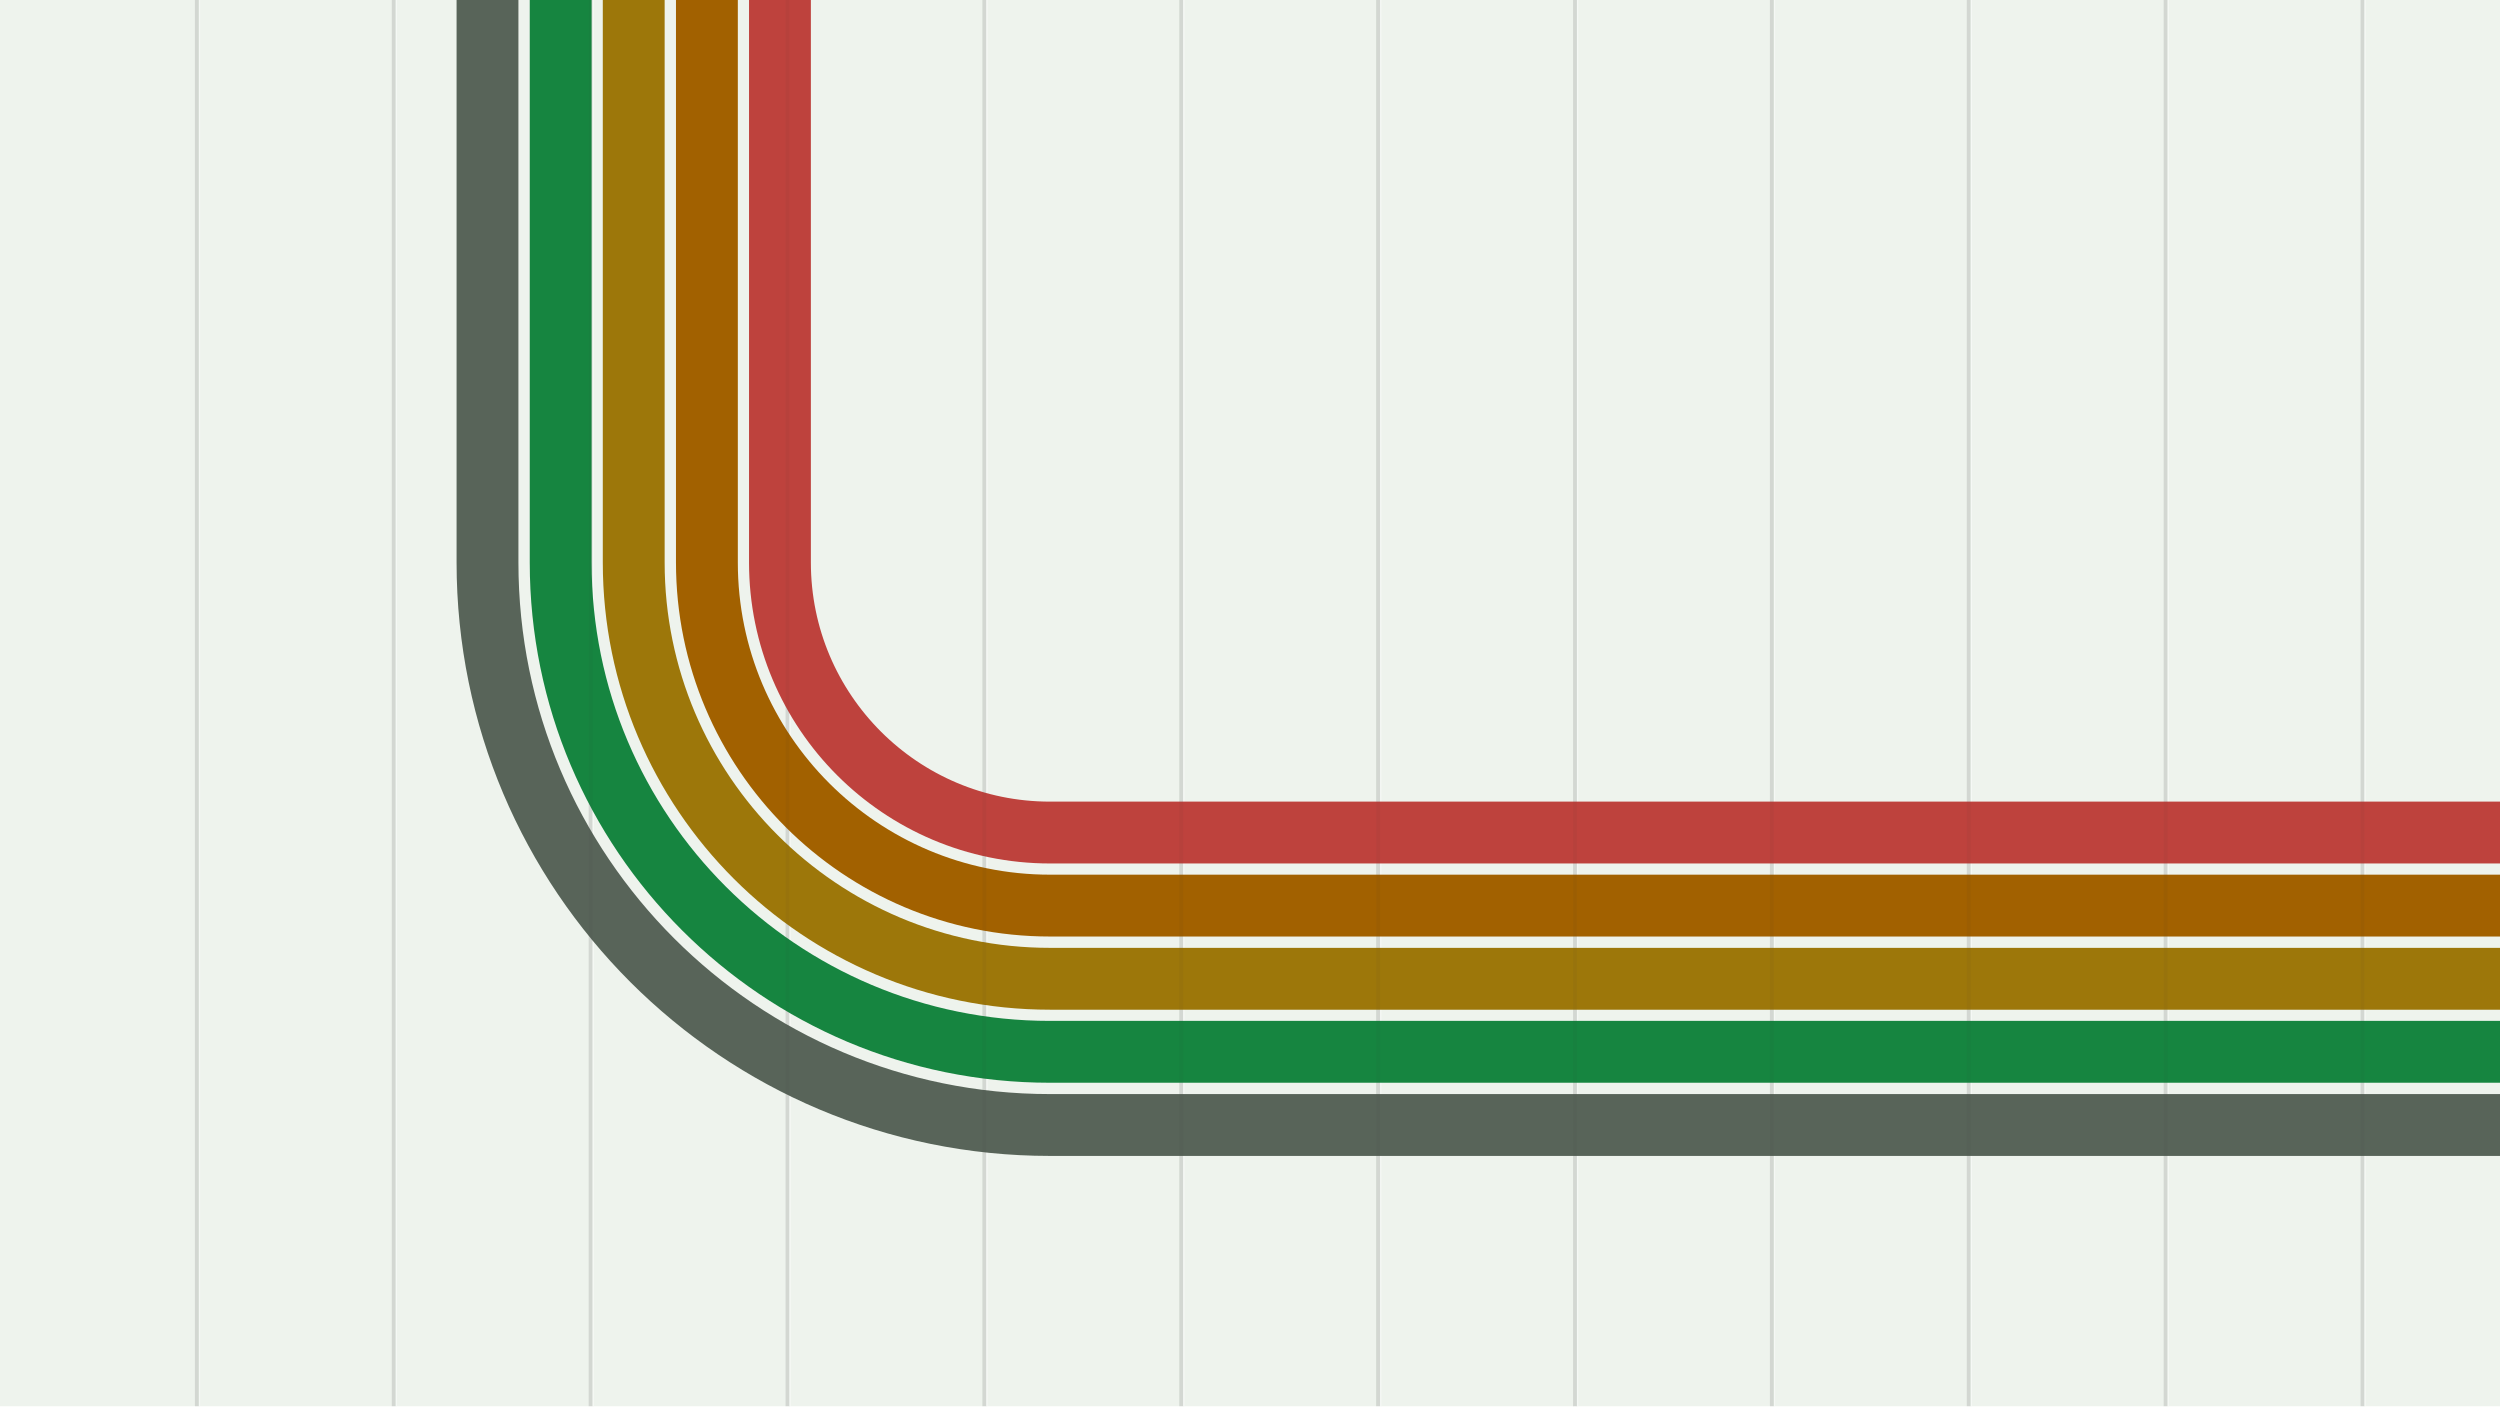
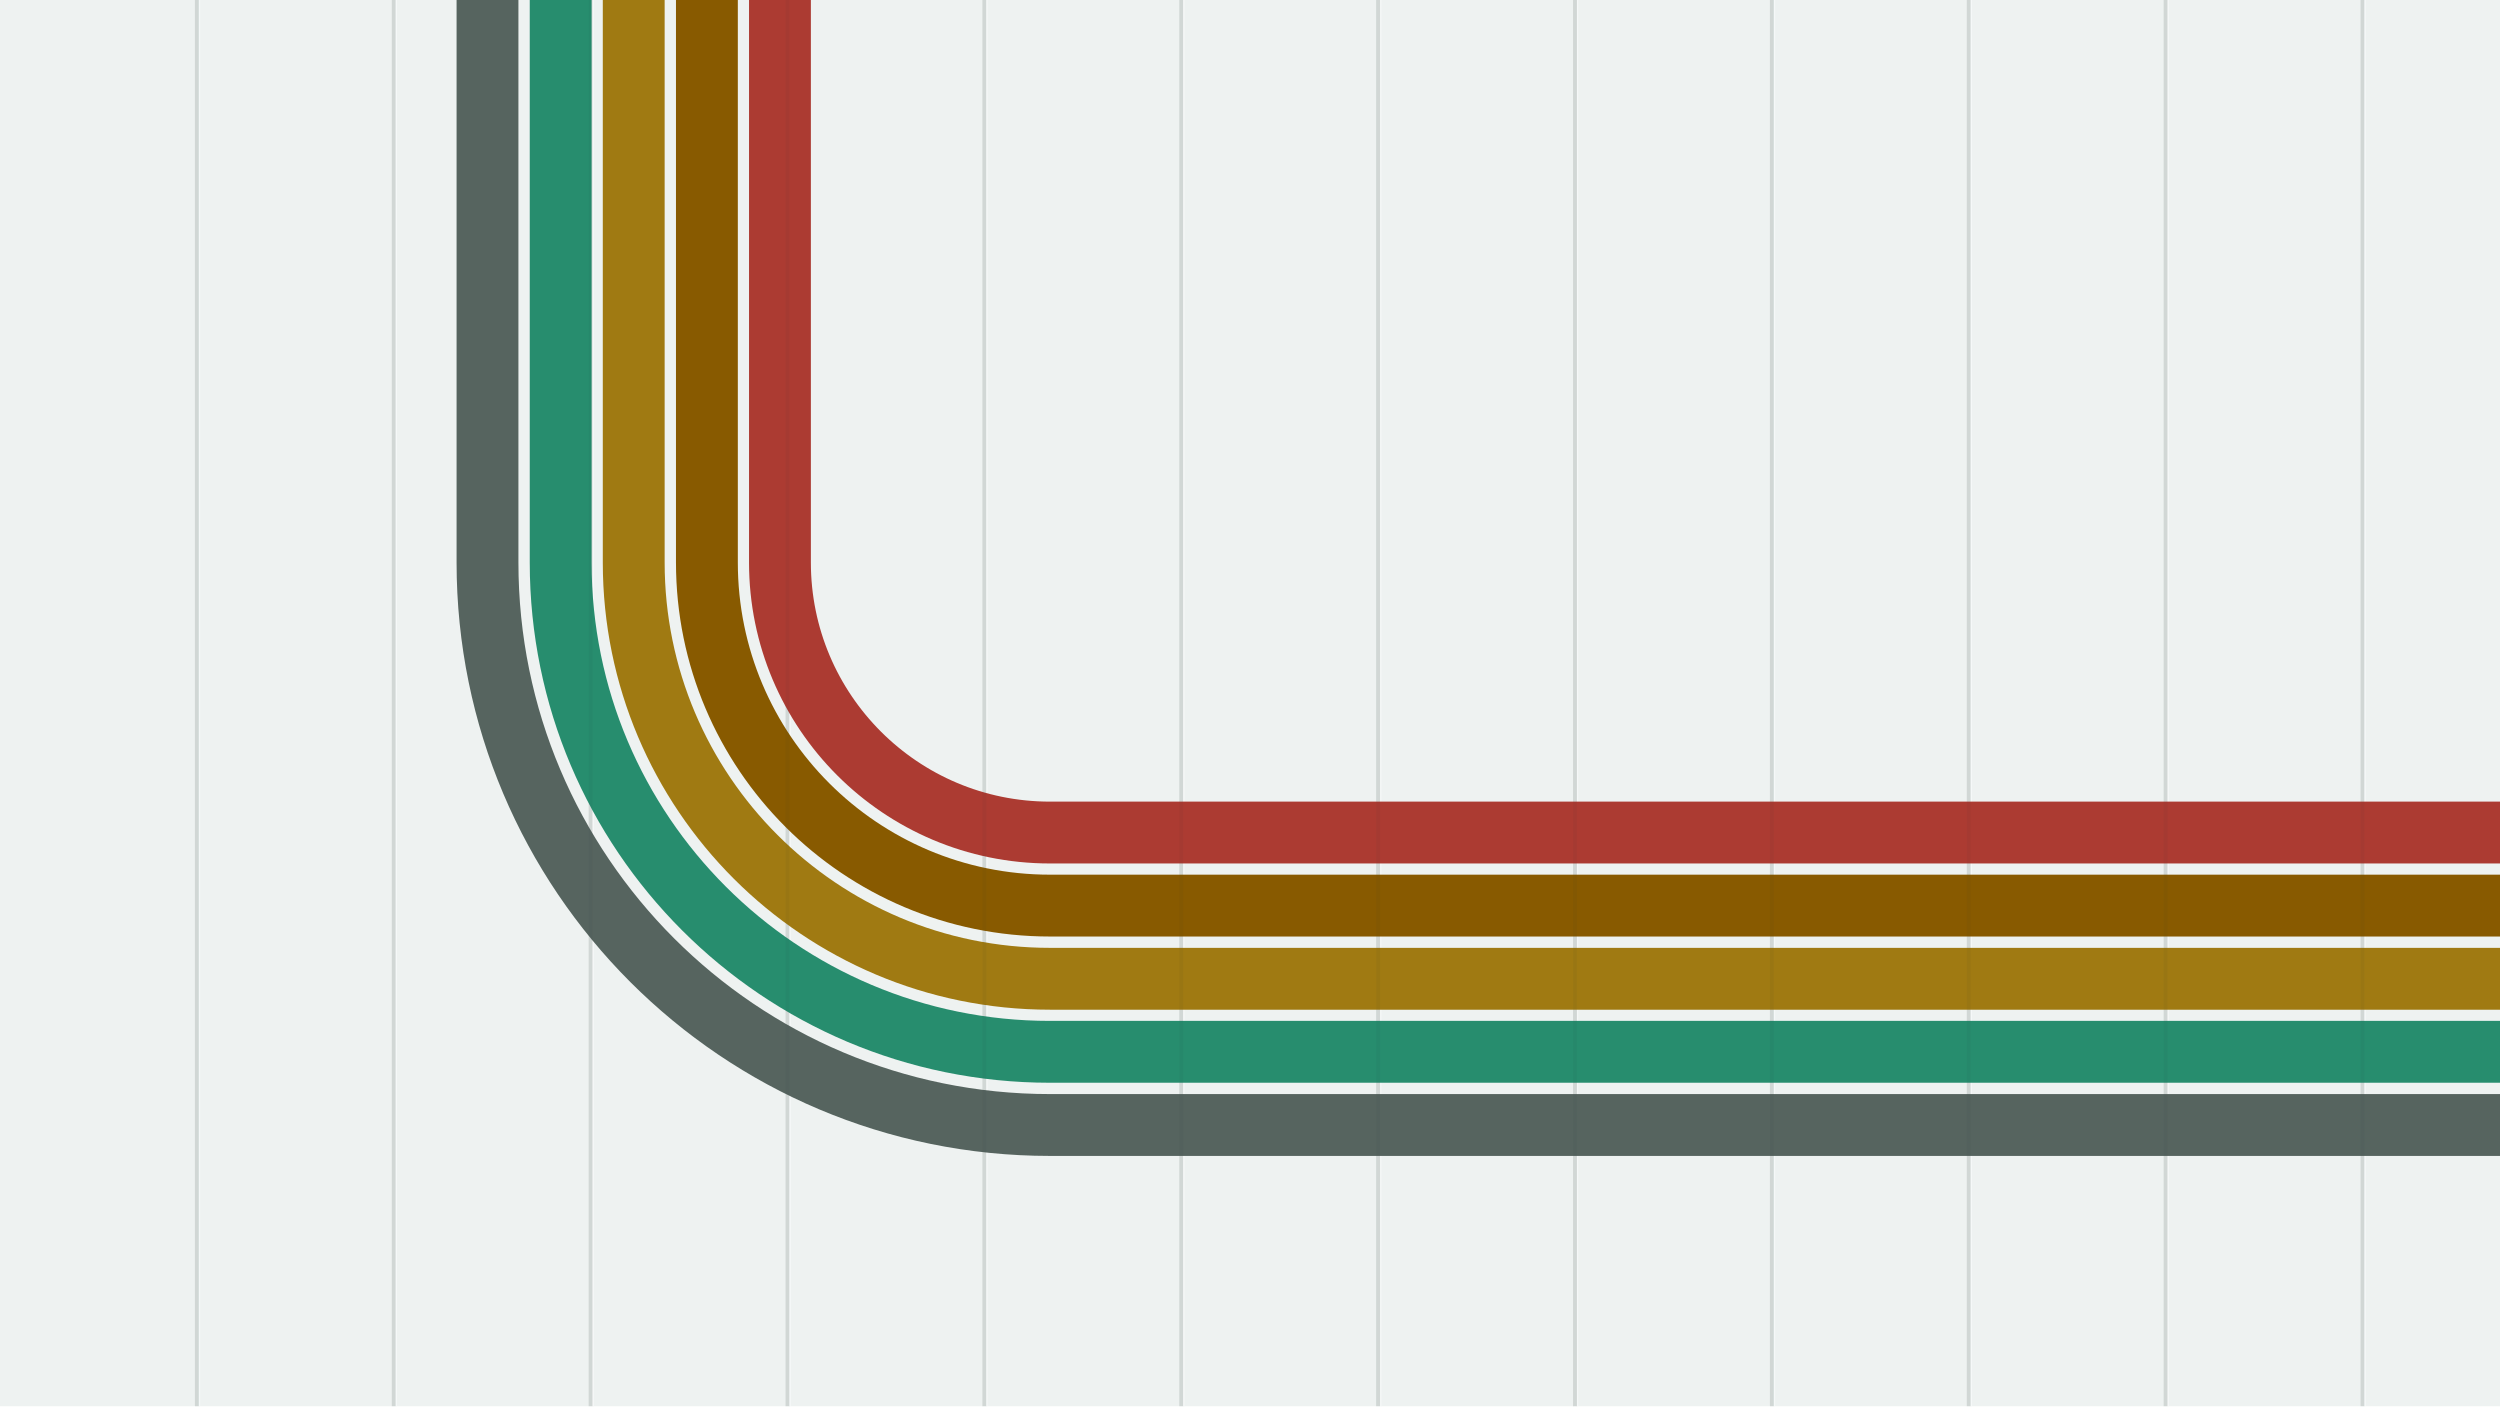
<svg xmlns="http://www.w3.org/2000/svg" viewBox="0 0 1920 1080" width="5120" height="2880">
-   <rect x="0" y="0" width="1920" height="1080" fill="#EEF3ED" />
-   <rect x="149.7" y="0" width="3" height="1080" fill="#2A342B" fill-opacity="0.1" />
-   <rect x="152.7" y="0" width="1" height="1080" fill="#F6F9F6" fill-opacity="0.9" />
-   <rect x="300.9" y="0" width="3" height="1080" fill="#2A342B" fill-opacity="0.1" />
-   <rect x="303.9" y="0" width="1" height="1080" fill="#F6F9F6" fill-opacity="0.9" />
-   <rect x="452.1" y="0" width="3" height="1080" fill="#2A342B" fill-opacity="0.1" />
-   <rect x="455.1" y="0" width="1" height="1080" fill="#F6F9F6" fill-opacity="0.9" />
-   <rect x="603.3" y="0" width="3" height="1080" fill="#2A342B" fill-opacity="0.1" />
-   <rect x="606.3" y="0" width="1" height="1080" fill="#F6F9F6" fill-opacity="0.9" />
-   <rect x="754.5" y="0" width="3" height="1080" fill="#2A342B" fill-opacity="0.1" />
-   <rect x="757.5" y="0" width="1" height="1080" fill="#F6F9F6" fill-opacity="0.9" />
-   <rect x="905.7" y="0" width="3" height="1080" fill="#2A342B" fill-opacity="0.1" />
-   <rect x="908.7" y="0" width="1" height="1080" fill="#F6F9F6" fill-opacity="0.9" />
-   <rect x="1056.9" y="0" width="3" height="1080" fill="#2A342B" fill-opacity="0.1" />
-   <rect x="1059.9" y="0" width="1" height="1080" fill="#F6F9F6" fill-opacity="0.9" />
-   <rect x="1208.1" y="0" width="3" height="1080" fill="#2A342B" fill-opacity="0.1" />
-   <rect x="1211.1" y="0" width="1" height="1080" fill="#F6F9F6" fill-opacity="0.9" />
-   <rect x="1359.3" y="0" width="3" height="1080" fill="#2A342B" fill-opacity="0.1" />
-   <rect x="1362.3" y="0" width="1" height="1080" fill="#F6F9F6" fill-opacity="0.9" />
-   <rect x="1510.5" y="0" width="3" height="1080" fill="#2A342B" fill-opacity="0.1" />
-   <rect x="1513.5" y="0" width="1" height="1080" fill="#F6F9F6" fill-opacity="0.9" />
-   <rect x="1661.7" y="0" width="3" height="1080" fill="#2A342B" fill-opacity="0.1" />
-   <rect x="1664.7" y="0" width="1" height="1080" fill="#F6F9F6" fill-opacity="0.9" />
-   <rect x="1812.9" y="0" width="3" height="1080" fill="#2A342B" fill-opacity="0.1" />
-   <rect x="1815.9" y="0" width="1" height="1080" fill="#F6F9F6" fill-opacity="0.9" />
-   <path d="M 599 -10 V 432 A 207.4 207.4 0 0 0 806.4 639.4 H 1930" fill="none" stroke="#BE423D" stroke-width="47.5" />
-   <path d="M 542.9 -10 V 432 A 263.5 263.5 0 0 0 806.4 695.5 H 1930" fill="none" stroke="#A26100" stroke-width="47.5" />
-   <path d="M 486.7 -10 V 432 A 319.7 319.7 0 0 0 806.4 751.7 H 1930" fill="none" stroke="#9D770A" stroke-width="47.5" />
-   <path d="M 430.6 -10 V 432 A 375.8 375.8 0 0 0 806.4 807.8 H 1930" fill="none" stroke="#168540" stroke-width="47.5" />
-   <path d="M 374.4 -10 V 432 A 432 432 0 0 0 806.4 864 H 1930" fill="none" stroke="#586459" stroke-width="47.5" />
-   <rect x="149.7" y="0" width="3" height="1080" fill="#2A342B" fill-opacity="0.05" />
-   <rect x="300.9" y="0" width="3" height="1080" fill="#2A342B" fill-opacity="0.05" />
-   <rect x="452.1" y="0" width="3" height="1080" fill="#2A342B" fill-opacity="0.05" />
-   <rect x="603.3" y="0" width="3" height="1080" fill="#2A342B" fill-opacity="0.05" />
-   <rect x="754.5" y="0" width="3" height="1080" fill="#2A342B" fill-opacity="0.05" />
-   <rect x="905.7" y="0" width="3" height="1080" fill="#2A342B" fill-opacity="0.05" />
-   <rect x="1056.9" y="0" width="3" height="1080" fill="#2A342B" fill-opacity="0.05" />
-   <rect x="1208.1" y="0" width="3" height="1080" fill="#2A342B" fill-opacity="0.05" />
-   <rect x="1359.3" y="0" width="3" height="1080" fill="#2A342B" fill-opacity="0.05" />
-   <rect x="1510.5" y="0" width="3" height="1080" fill="#2A342B" fill-opacity="0.05" />
-   <rect x="1661.7" y="0" width="3" height="1080" fill="#2A342B" fill-opacity="0.05" />
-   <rect x="1812.9" y="0" width="3" height="1080" fill="#2A342B" fill-opacity="0.05" />
+   <rect x="0" y="0" width="1920" height="1080" fill="#EEF2F1" />
+   <rect x="149.7" y="0" width="3" height="1080" fill="#27342F" fill-opacity="0.1" />
+   <rect x="152.7" y="0" width="1" height="1080" fill="#F6F8F8" fill-opacity="0.9" />
+   <rect x="300.9" y="0" width="3" height="1080" fill="#27342F" fill-opacity="0.1" />
+   <rect x="303.9" y="0" width="1" height="1080" fill="#F6F8F8" fill-opacity="0.9" />
+   <rect x="452.1" y="0" width="3" height="1080" fill="#27342F" fill-opacity="0.1" />
+   <rect x="455.1" y="0" width="1" height="1080" fill="#F6F8F8" fill-opacity="0.9" />
+   <rect x="603.3" y="0" width="3" height="1080" fill="#27342F" fill-opacity="0.1" />
+   <rect x="606.3" y="0" width="1" height="1080" fill="#F6F8F8" fill-opacity="0.9" />
+   <rect x="754.5" y="0" width="3" height="1080" fill="#27342F" fill-opacity="0.1" />
+   <rect x="757.5" y="0" width="1" height="1080" fill="#F6F8F8" fill-opacity="0.9" />
+   <rect x="905.7" y="0" width="3" height="1080" fill="#27342F" fill-opacity="0.1" />
+   <rect x="908.7" y="0" width="1" height="1080" fill="#F6F8F8" fill-opacity="0.9" />
+   <rect x="1056.9" y="0" width="3" height="1080" fill="#27342F" fill-opacity="0.1" />
+   <rect x="1059.9" y="0" width="1" height="1080" fill="#F6F8F8" fill-opacity="0.9" />
+   <rect x="1208.1" y="0" width="3" height="1080" fill="#27342F" fill-opacity="0.1" />
+   <rect x="1211.1" y="0" width="1" height="1080" fill="#F6F8F8" fill-opacity="0.9" />
+   <rect x="1359.3" y="0" width="3" height="1080" fill="#27342F" fill-opacity="0.1" />
+   <rect x="1362.3" y="0" width="1" height="1080" fill="#F6F8F8" fill-opacity="0.9" />
+   <rect x="1510.5" y="0" width="3" height="1080" fill="#27342F" fill-opacity="0.1" />
+   <rect x="1513.5" y="0" width="1" height="1080" fill="#F6F8F8" fill-opacity="0.9" />
+   <rect x="1661.7" y="0" width="3" height="1080" fill="#27342F" fill-opacity="0.1" />
+   <rect x="1664.7" y="0" width="1" height="1080" fill="#F6F8F8" fill-opacity="0.9" />
+   <rect x="1812.9" y="0" width="3" height="1080" fill="#27342F" fill-opacity="0.1" />
+   <rect x="1815.9" y="0" width="1" height="1080" fill="#F6F8F8" fill-opacity="0.9" />
+   <path d="M 599 -10 V 432 A 207.4 207.4 0 0 0 806.4 639.4 H 1930" fill="none" stroke="#AC3B32" stroke-width="47.5" />
+   <path d="M 542.9 -10 V 432 A 263.5 263.5 0 0 0 806.4 695.5 H 1930" fill="none" stroke="#885A00" stroke-width="47.5" />
+   <path d="M 486.7 -10 V 432 A 319.7 319.7 0 0 0 806.4 751.7 H 1930" fill="none" stroke="#A07A12" stroke-width="47.5" />
+   <path d="M 430.6 -10 V 432 A 375.8 375.8 0 0 0 806.4 807.8 H 1930" fill="none" stroke="#278D6E" stroke-width="47.5" />
+   <path d="M 374.4 -10 V 432 A 432 432 0 0 0 806.4 864 H 1930" fill="none" stroke="#56645F" stroke-width="47.5" />
+   <rect x="149.7" y="0" width="3" height="1080" fill="#27342F" fill-opacity="0.05" />
+   <rect x="300.9" y="0" width="3" height="1080" fill="#27342F" fill-opacity="0.05" />
+   <rect x="452.1" y="0" width="3" height="1080" fill="#27342F" fill-opacity="0.05" />
+   <rect x="603.3" y="0" width="3" height="1080" fill="#27342F" fill-opacity="0.05" />
+   <rect x="754.5" y="0" width="3" height="1080" fill="#27342F" fill-opacity="0.05" />
+   <rect x="905.7" y="0" width="3" height="1080" fill="#27342F" fill-opacity="0.05" />
+   <rect x="1056.9" y="0" width="3" height="1080" fill="#27342F" fill-opacity="0.05" />
+   <rect x="1208.1" y="0" width="3" height="1080" fill="#27342F" fill-opacity="0.05" />
+   <rect x="1359.3" y="0" width="3" height="1080" fill="#27342F" fill-opacity="0.05" />
+   <rect x="1510.5" y="0" width="3" height="1080" fill="#27342F" fill-opacity="0.05" />
+   <rect x="1661.7" y="0" width="3" height="1080" fill="#27342F" fill-opacity="0.05" />
+   <rect x="1812.9" y="0" width="3" height="1080" fill="#27342F" fill-opacity="0.05" />
</svg>
